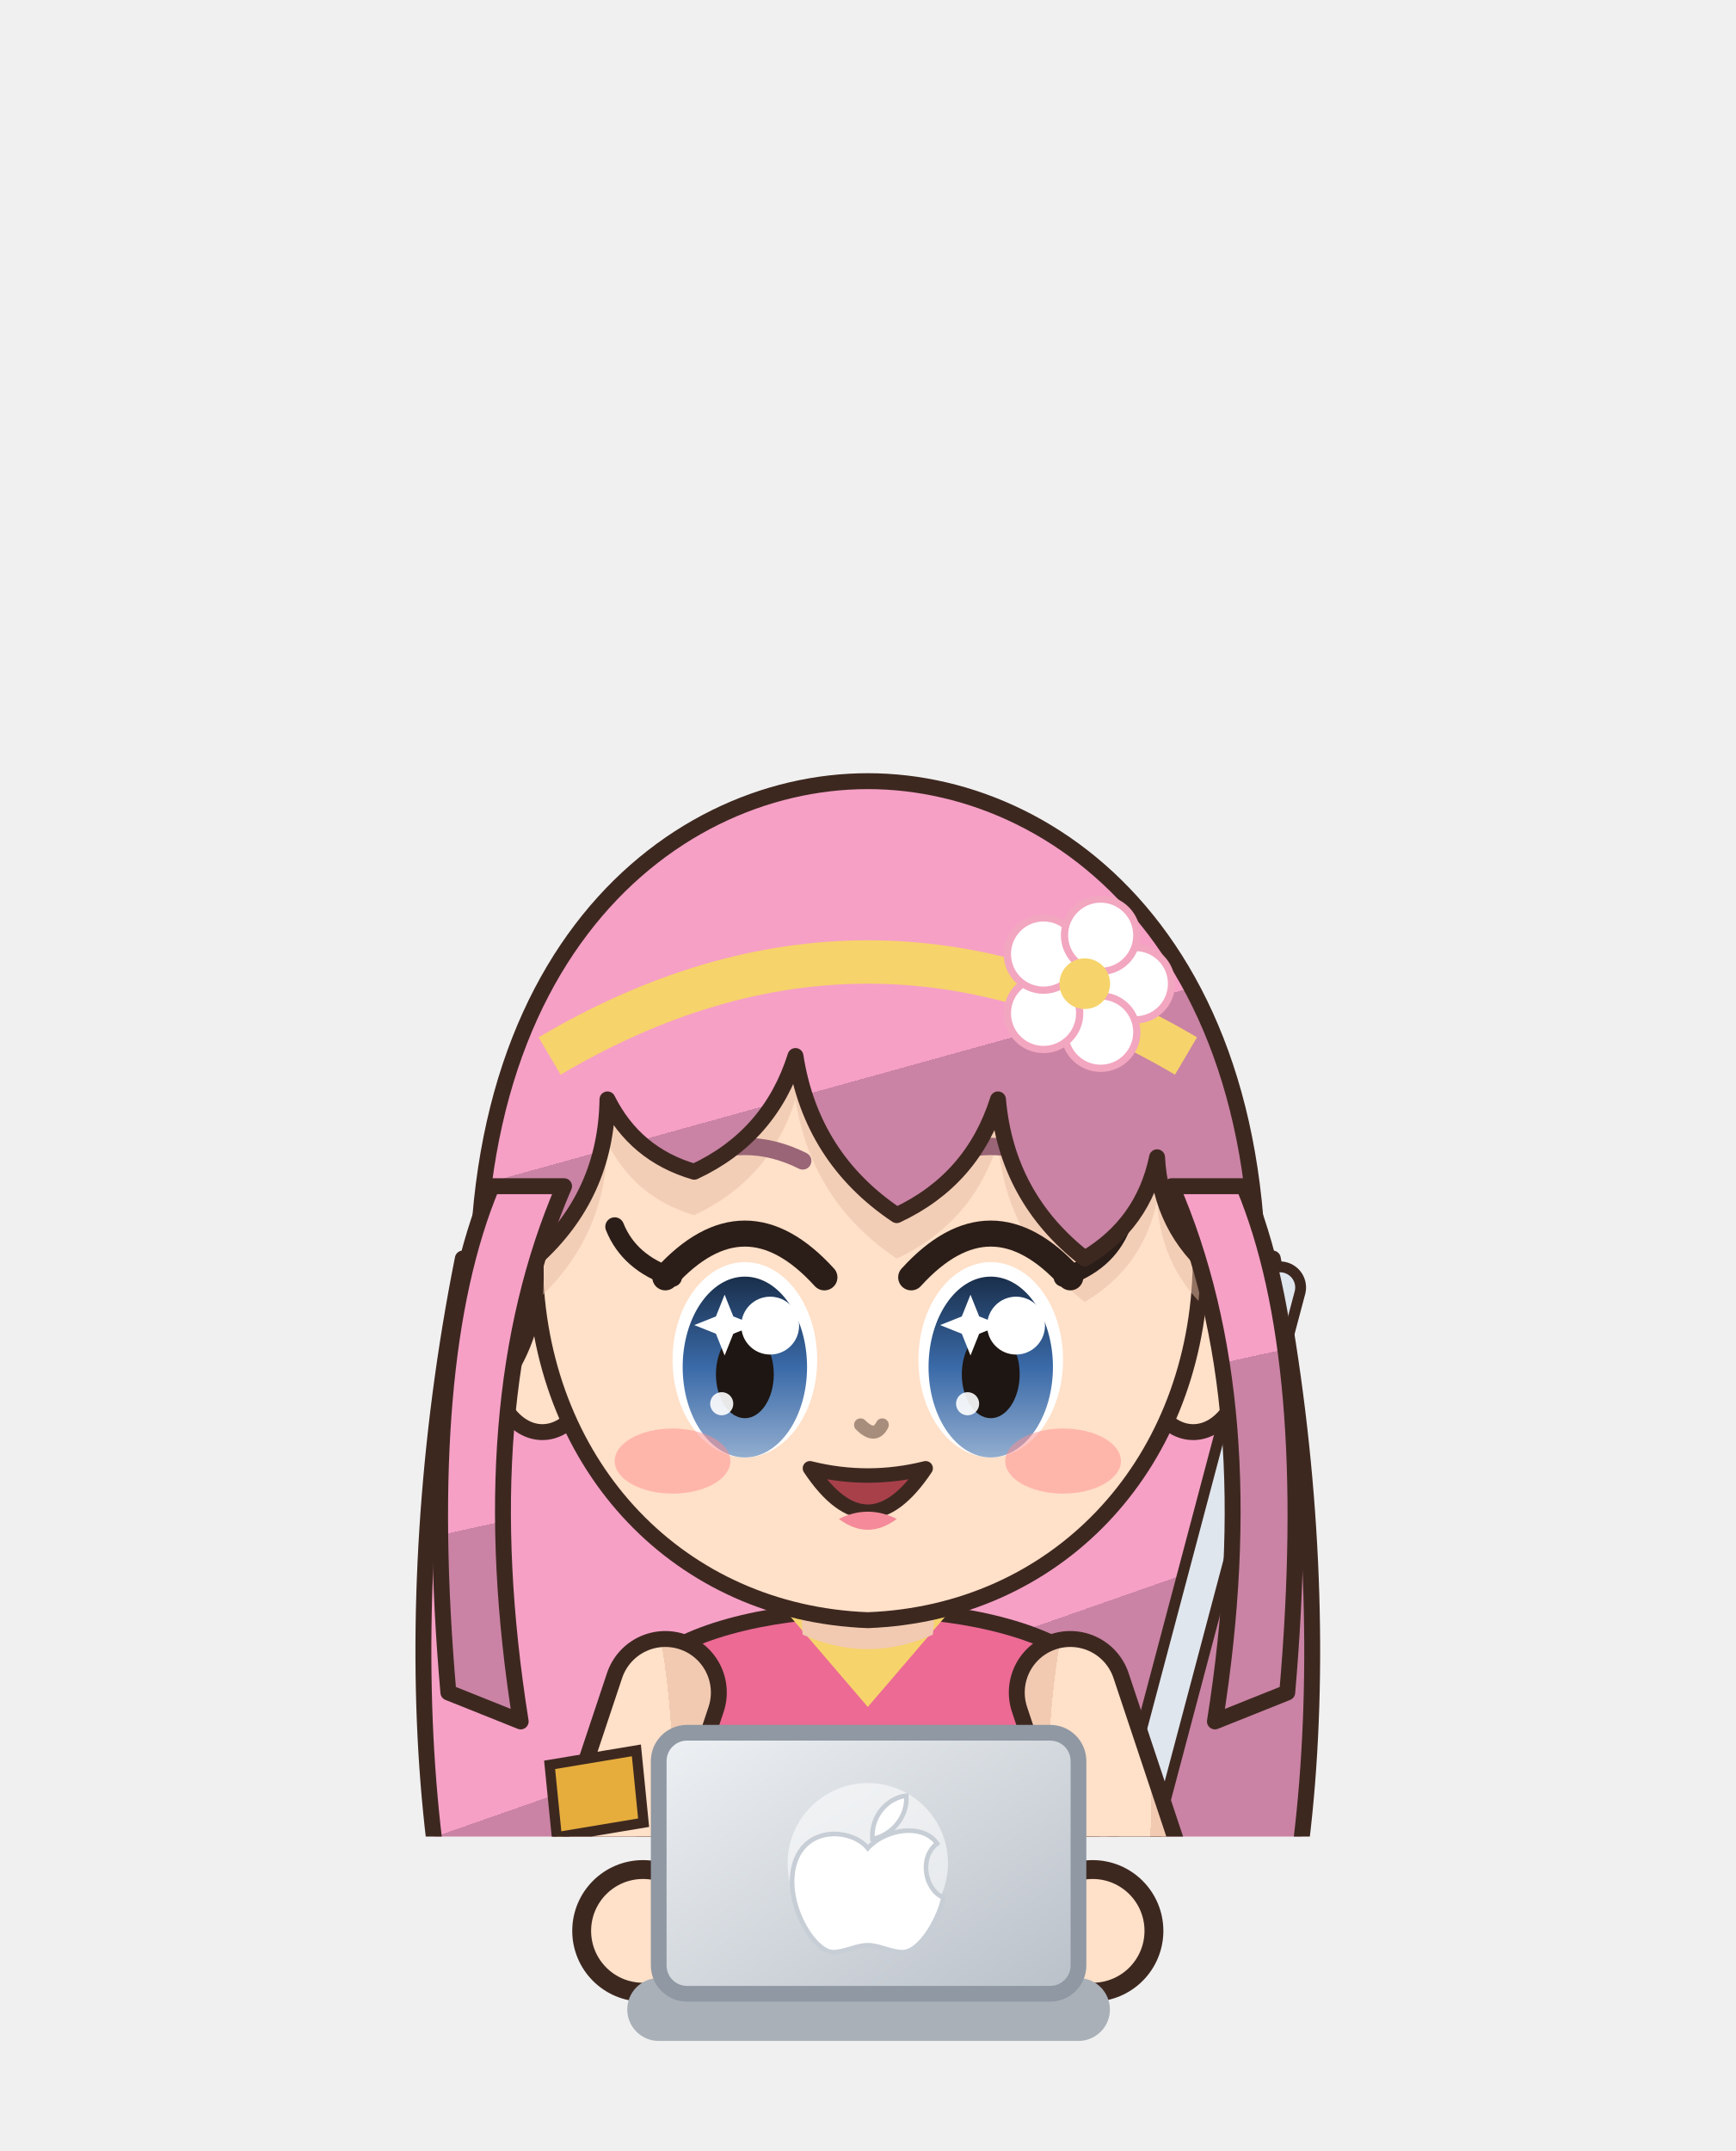
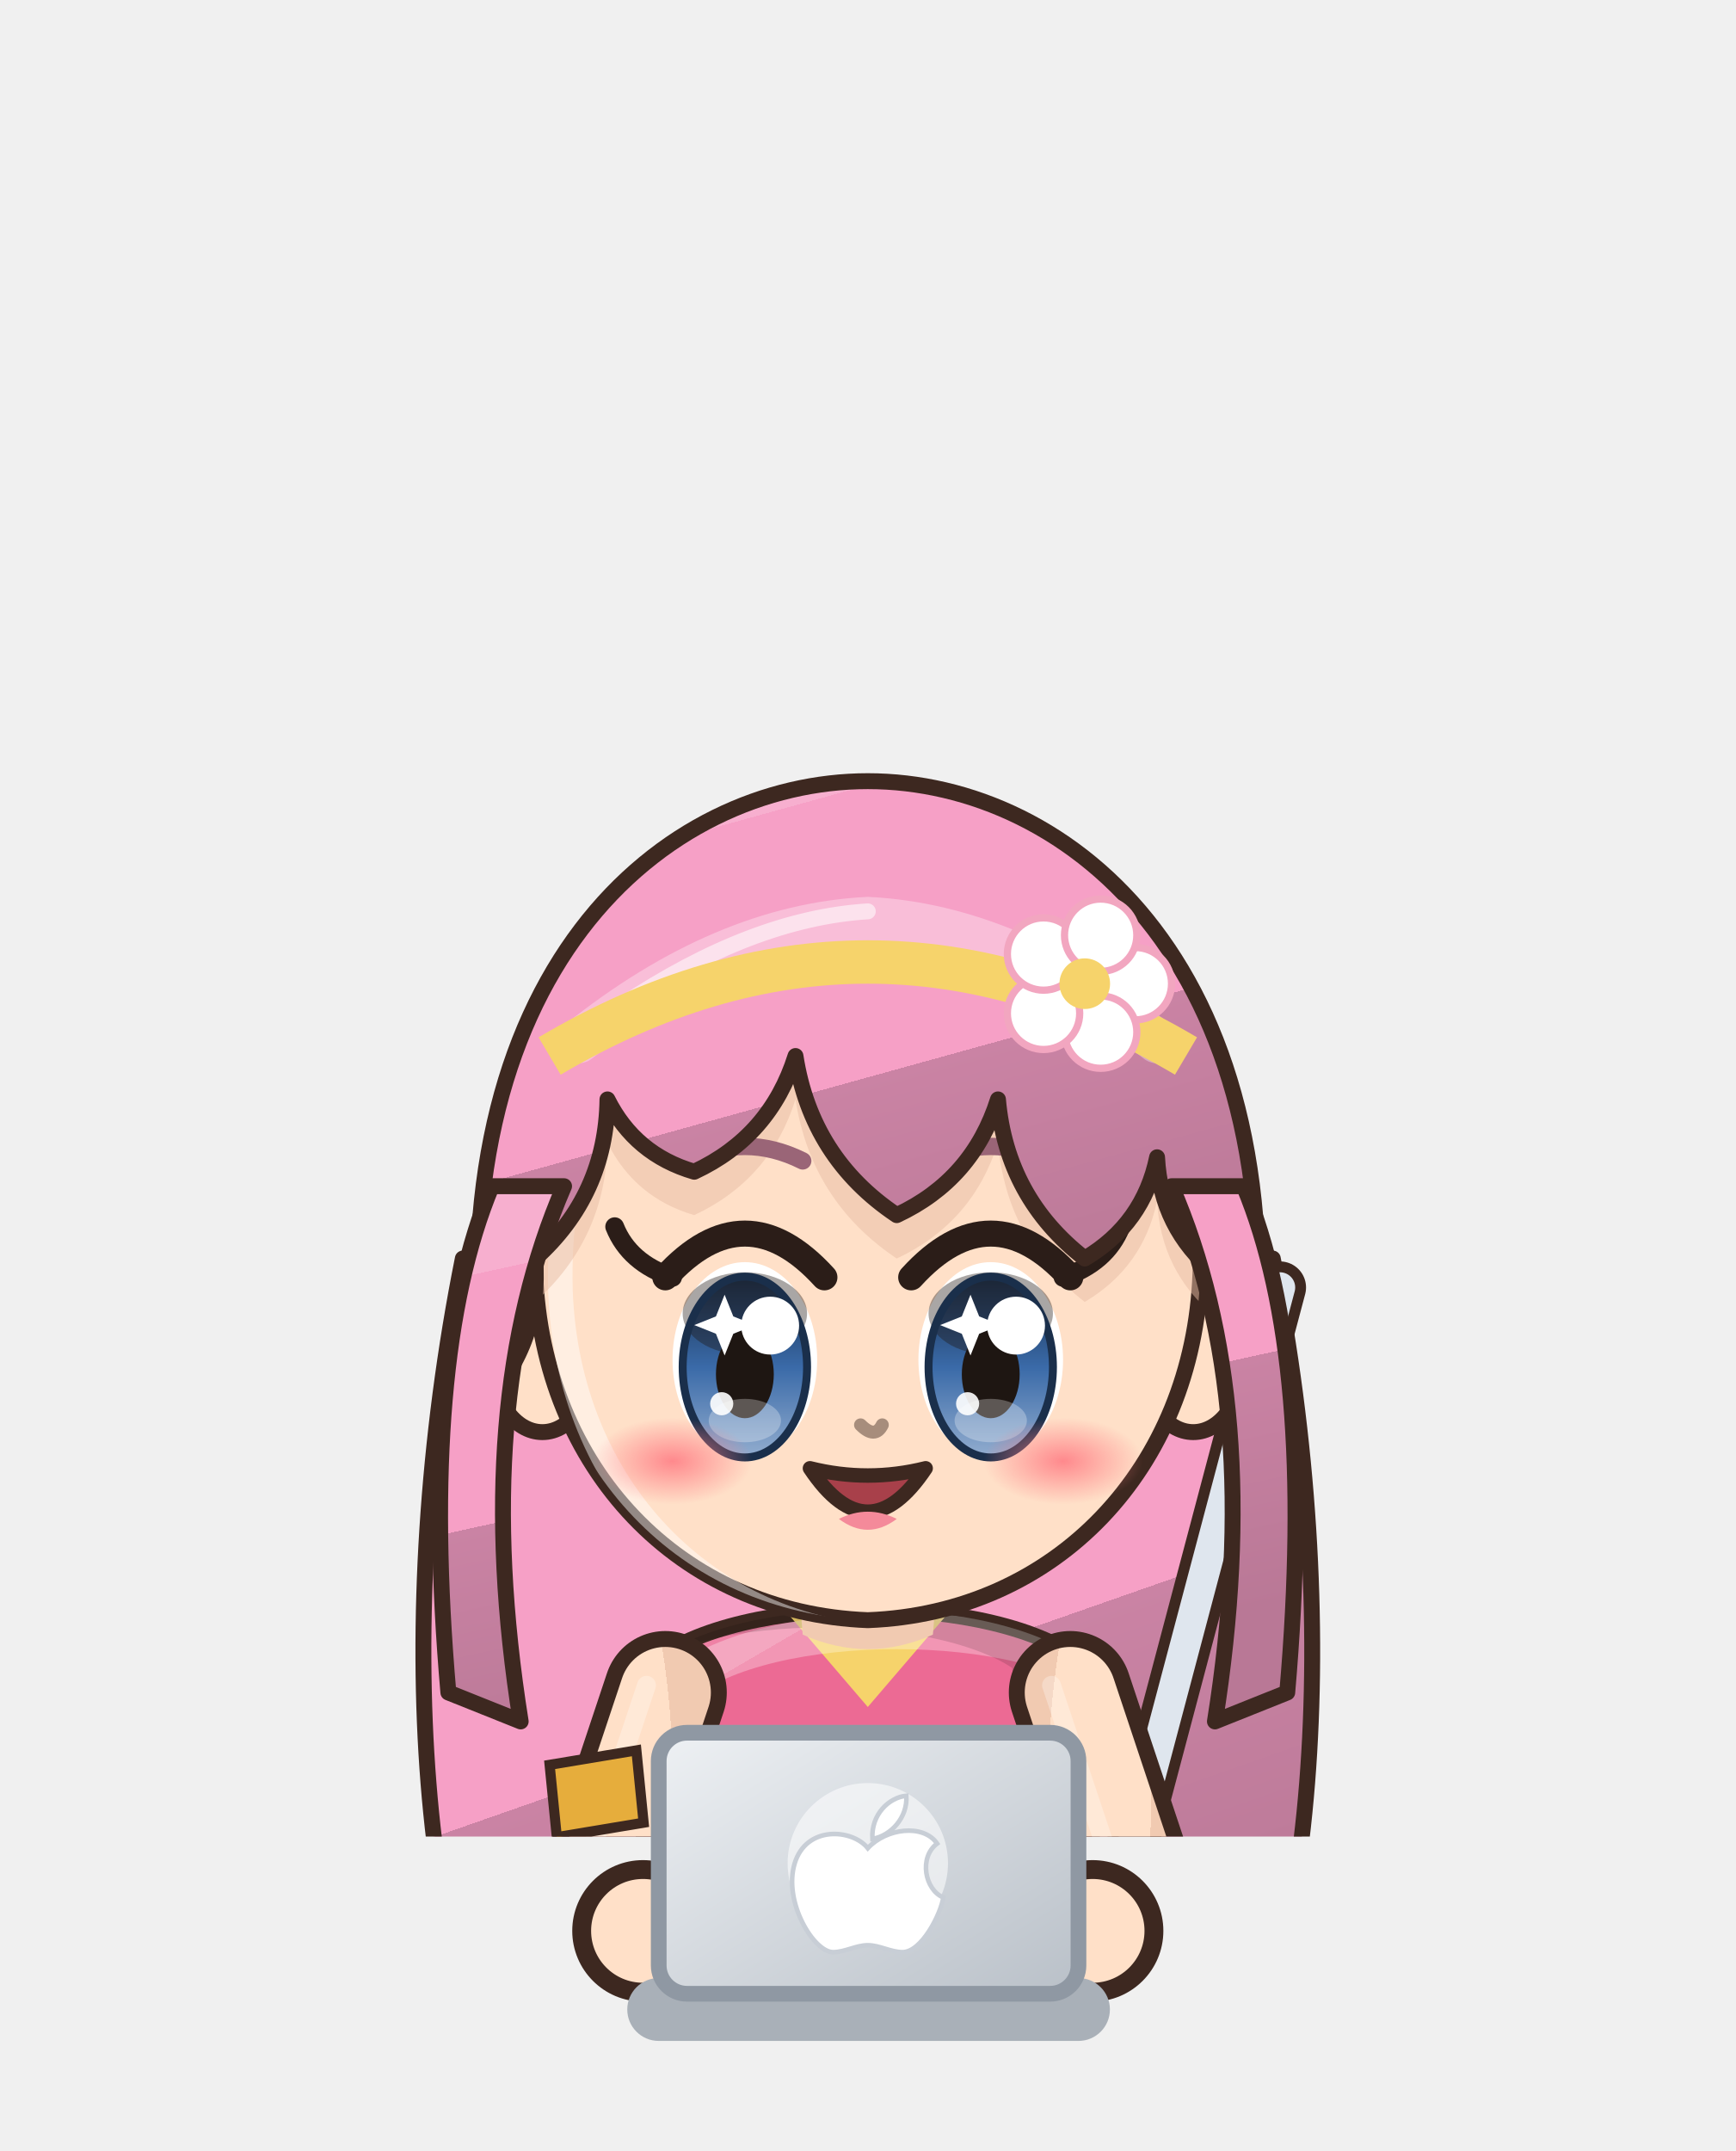
<svg xmlns="http://www.w3.org/2000/svg" viewBox="465.8 681.2 110.4 136.8" width="110.4" height="136.8">
  <svg x="465.8" y="681.2" viewBox="-120 -180 240 253.91" width="110.4" height="116.8">
    <defs>
      <linearGradient id="hair206" x1="0" y1="0" x2=".35" y2="1">
-         <stop offset="0" stop-color="#f6a0c6" />
+         <stop offset="0" stop-color="#f7afcf" />
+         <stop offset=".16" stop-color="#f7afcf" />
+         <stop offset=".16" stop-color="#f6a0c6" />
        <stop offset=".58" stop-color="#f6a0c6" />
        <stop offset=".58" stop-color="#ca83a4" />
-         <stop offset="1" stop-color="#ca83a4" />
+         <stop offset="1" stop-color="#b97896" />
      </linearGradient>
      <radialGradient id="skin206" cx=".4" cy=".32" r=".85">
        <stop offset="0" stop-color="#ffe0c8" />
        <stop offset=".84" stop-color="#ffe0c8" />
        <stop offset=".84" stop-color="#f1cab1" />
        <stop offset="1" stop-color="#f1cab1" />
      </radialGradient>
      <linearGradient id="cloth206" x1="0" y1="0" x2=".45" y2="1">
-         <stop offset="0" stop-color="#ec6a94" />
+         <stop offset="0" stop-color="#ef81a5" />
+         <stop offset=".16" stop-color="#ef81a5" />
+         <stop offset=".16" stop-color="#ec6a94" />
        <stop offset=".6" stop-color="#ec6a94" />
        <stop offset=".6" stop-color="#c6597f" />
-         <stop offset="1" stop-color="#c6597f" />
+         <stop offset="1" stop-color="#b65174" />
      </linearGradient>
      <linearGradient id="iris206" x1="0" y1="0" x2="0" y2="1">
        <stop offset="0" stop-color="#1a2f4b" />
        <stop offset=".5" stop-color="#3a6aa8" />
        <stop offset="1" stop-color="#92adcf" />
      </linearGradient>
      <linearGradient id="straw206" x1="0" y1="0" x2=".3" y2="1">
-         <stop offset="0" stop-color="#ffe39a" />
+         <stop offset="0" stop-color="#ffe7aa" />
+         <stop offset=".16" stop-color="#ffe7aa" />
+         <stop offset=".16" stop-color="#ffe39a" />
        <stop offset=".58" stop-color="#ffe39a" />
        <stop offset=".58" stop-color="#e9b456" />
-         <stop offset="1" stop-color="#e9b456" />
+         <stop offset="1" stop-color="#d6a54f" />
      </linearGradient>
+       <radialGradient id="blush206">
+         <stop offset="0" stop-color="#ff7f86" stop-opacity=".9" />
+         <stop offset="1" stop-color="#ff7f86" stop-opacity="0" />
+       </radialGradient>
      <clipPath id="face206">
        <path d="M -46,-4 C -47,-38 -25,-55 0,-55 C 25,-55 47,-38 46,-4 C 45,23 26,43 0,44 C -26,43 -45,23 -46,-4 Z" />
      </clipPath>
+       <clipPath id="torso206">
+         <path d="M -30,50 C -34,68 -28,94 -26,124 L 26,124 C 28,94 34,68 30,50 C 18,40 -18,40 -30,50 Z" />
+       </clipPath>
    </defs>
+     <ellipse cx="0" cy="208" rx="42" ry="7" fill="#000000" opacity=".16" />
    <path d="M -56,-6 C -66,44 -62,96 -46,118 L 46,118 C 62,96 66,44 56,-6 Z" fill="url(#hair206)" stroke="#3d2820" stroke-width="2.2" stroke-linejoin="round" />
-     <rect x="-23" y="118" width="20" height="84" rx="8" fill="#f6e0d0" stroke="#3d2820" stroke-width="2.2" stroke-linejoin="round" />
+     <path d="M -23.5,118 Q -24.5,160.0 -20.5,202 L -5.5,202 Q -1.5,160.0 -2.5,118 Z" fill="#f6e0d0" stroke="#3d2820" stroke-width="2.2" stroke-linejoin="round" />
+     <path d="M -9,124 Q -8,160 -10,196" stroke="#000000" stroke-width="4.5" fill="none" opacity=".14" stroke-linecap="round" />
+     <path d="M -18,126 Q -19,150 -18,170" stroke="#ffffff" stroke-width="2" fill="none" opacity=".22" stroke-linecap="round" />
    <ellipse cx="-13" cy="205" rx="14" ry="7" fill="#3a2a24" stroke="#3d2820" stroke-width="2.2" stroke-linejoin="round" />
-     <rect x="3" y="118" width="20" height="84" rx="8" fill="#f6e0d0" stroke="#3d2820" stroke-width="2.2" stroke-linejoin="round" />
+     <ellipse cx="-17" cy="202.5" rx="5" ry="2" fill="#ffffff" opacity=".35" />
+     <path d="M 2.5,118 Q 1.5,160.0 5.5,202 L 20.5,202 Q 24.5,160.0 23.5,118 Z" fill="#f6e0d0" stroke="#3d2820" stroke-width="2.2" stroke-linejoin="round" />
+     <path d="M 17,124 Q 18,160 16,196" stroke="#000000" stroke-width="4.5" fill="none" opacity=".14" stroke-linecap="round" />
+     <path d="M 8,126 Q 7,150 8,170" stroke="#ffffff" stroke-width="2" fill="none" opacity=".22" stroke-linecap="round" />
    <ellipse cx="13" cy="205" rx="14" ry="7" fill="#3a2a24" stroke="#3d2820" stroke-width="2.2" stroke-linejoin="round" />
+     <ellipse cx="9" cy="202.5" rx="5" ry="2" fill="#ffffff" opacity=".35" />
    <path d="M -30,50 C -34,68 -28,94 -26,124 L 26,124 C 28,94 34,68 30,50 C 18,40 -18,40 -30,50 Z" fill="url(#cloth206)" stroke="#3d2820" stroke-width="2.2" stroke-linejoin="round" />
    <path d="M -12,42 L 0,56 L 12,42 Z" fill="#f6d36b" />
+     <g clip-path="url(#torso206)">
+       <path d="M -30,50 C -34,68 -28,94 -26,124 L 26,124 C 28,94 34,68 30,50 C 18,40 -18,40 -30,50 Z" transform="translate(4,3)" fill="none" stroke="#ffffff" stroke-width="5" opacity=".3" />
+       <path d="M -30,50 C -34,68 -28,94 -26,124 L 26,124 C 28,94 34,68 30,50 C 18,40 -18,40 -30,50 Z" transform="translate(-6,-2)" fill="none" stroke="#000000" stroke-width="9" opacity=".13" />
+     </g>
    <path d="M -27,104 L 27,104 L 40,162 Q 0,170 -40,162 Z" fill="url(#cloth206)" stroke="#3d2820" stroke-width="2.2" stroke-linejoin="round" />
    <path d="M -38,156 Q 0,164 38,156" stroke="#f6d36b" stroke-width="3" fill="none" />
    <path d="M 31,96 L 57,-2" stroke="#3d2820" stroke-width="7.2" stroke-linecap="round" />
    <path d="M 31,96 L 57,-2" stroke="#dfe6ee" stroke-width="4.2" stroke-linecap="round" />
    <path d="M 27,118 L 31,102" stroke="#3d2820" stroke-width="9.4" stroke-linecap="round" />
    <path d="M 27,118 L 31,102" stroke="#2b2a5a" stroke-width="6" stroke-linecap="round" />
    <ellipse cx="32" cy="96" rx="7" ry="4" fill="#c9a45c" stroke="#3d2820" stroke-width="1.4" />
    <path d="M -28,54 L -38,84 L -31,102" stroke="#3d2820" stroke-width="17" fill="none" stroke-linecap="round" stroke-linejoin="round" />
    <path d="M -28,54 L -38,84 L -31,102" stroke="url(#skin206)" stroke-width="12.6" fill="none" stroke-linecap="round" stroke-linejoin="round" />
+     <path d="M -28,54 L -38,84 L -31,102" transform="translate(-2.6,-1)" stroke="#ffffff" stroke-width="2.6" fill="none" stroke-linecap="round" stroke-linejoin="round" opacity=".28" />
    <path d="M 28,54 L 38,84 L 31,102" stroke="#3d2820" stroke-width="17" fill="none" stroke-linecap="round" stroke-linejoin="round" />
    <path d="M 28,54 L 38,84 L 31,102" stroke="url(#skin206)" stroke-width="12.6" fill="none" stroke-linecap="round" stroke-linejoin="round" />
+     <path d="M 28,54 L 38,84 L 31,102" transform="translate(-2.6,-1)" stroke="#ffffff" stroke-width="2.6" fill="none" stroke-linecap="round" stroke-linejoin="round" opacity=".28" />
    <circle cx="-31" cy="102" r="8.5" fill="url(#skin206)" stroke="#3d2820" stroke-width="2.2" />
    <circle cx="31" cy="102" r="8.5" fill="url(#skin206)" stroke="#3d2820" stroke-width="2.2" />
    <path d="M -44,64 L -32,62 L -31,72 L -43,74 Z" fill="#e6ad3c" stroke="#3d2820" stroke-width="1.4" />
    <path d="M -10,34 L 10,34 L 9,46 Q 0,50 -9,46 Z" fill="#f1cab1" />
    <ellipse cx="-45" cy="8" rx="7" ry="10" fill="url(#skin206)" stroke="#3d2820" stroke-width="2.2" stroke-linejoin="round" />
    <ellipse cx="45" cy="8" rx="7" ry="10" fill="url(#skin206)" stroke="#3d2820" stroke-width="2.2" stroke-linejoin="round" />
    <path d="M -46,-4 C -47,-38 -25,-55 0,-55 C 25,-55 47,-38 46,-4 C 45,23 26,43 0,44 C -26,43 -45,23 -46,-4 Z" fill="url(#skin206)" stroke="#3d2820" stroke-width="2.2" stroke-linejoin="round" />
    <g clip-path="url(#face206)">
+       <path d="M -46,-4 C -47,-38 -25,-55 0,-55 C 25,-55 47,-38 46,-4 C 45,23 26,43 0,44 C -26,43 -45,23 -46,-4 Z" transform="translate(3.5,2.5)" fill="none" stroke="#ffffff" stroke-width="3.4" opacity=".45" />
+     </g>
+     <g clip-path="url(#face206)">
      <path d="M -53,14 C -60,-46 -28,-72 0,-72 C 28,-72 60,-46 53,14 L 48,-4 Q 40.5,-10.2 40,-20 Q 38.1,-10.8 30,-6 Q 19.2,-14.4 18,-28 Q 14.5,-16.9 4,-12 Q -7.8,-19.9 -10,-34 Q -13.5,-22.9 -24,-18 Q -32.2,-20.4 -36,-28 Q -36.2,-14.8 -46,-6 Q -45.1,5.5 -53,14 Z" transform="translate(0,6)" fill="#e7bca4" opacity=".5" />
    </g>
    <ellipse cx="-17" cy="8" rx="10" ry="13.5" fill="#ffffff" />
    <ellipse cx="-17" cy="9" rx="8.6" ry="12.5" fill="url(#iris206)" />
+     <ellipse cx="-17" cy="1.6" rx="8.6" ry="5.7" fill="#1e1612" opacity=".38" />
+     <ellipse cx="-17" cy="9" rx="8.6" ry="12.5" fill="none" stroke="#1a2f4b" stroke-width="1.1" />
    <ellipse cx="-17" cy="10" rx="4" ry="6.075" fill="#1e1612" />
+     <ellipse cx="-17" cy="16.4" rx="5" ry="3.0" fill="#ffffff" opacity=".28" />
    <circle cx="-13.5" cy="3.275" r="4" fill="#ffffff" />
    <circle cx="-20.2" cy="14.075" r="1.6" fill="#ffffff" opacity=".9" />
    <path d="M -21,2 l 1.2,-3 l 1.2,3 l 3,1.2 l -3,1.2 l -1.2,3 l -1.2,-3 l -3,-1.2 Z" fill="#ffffff" />
    <path d="M -28,-3.4 Q -17,-15.5 -6,-3.4" stroke="#2b1d18" stroke-width="3.6" fill="none" stroke-linecap="round" />
    <path d="M -25,-19.5 Q -17,-23.5 -9,-19.5" stroke="#9a6577" stroke-width="2.4" fill="none" stroke-linecap="round" />
    <path d="M -27,-3.4 q -6,-2 -8,-7" stroke="#2b1d18" stroke-width="2.6" fill="none" stroke-linecap="round" />
    <ellipse cx="17" cy="8" rx="10" ry="13.5" fill="#ffffff" />
    <ellipse cx="17" cy="9" rx="8.6" ry="12.5" fill="url(#iris206)" />
+     <ellipse cx="17" cy="1.6" rx="8.6" ry="5.7" fill="#1e1612" opacity=".38" />
+     <ellipse cx="17" cy="9" rx="8.6" ry="12.5" fill="none" stroke="#1a2f4b" stroke-width="1.1" />
    <ellipse cx="17" cy="10" rx="4" ry="6.075" fill="#1e1612" />
+     <ellipse cx="17" cy="16.4" rx="5" ry="3.0" fill="#ffffff" opacity=".28" />
    <circle cx="20.5" cy="3.275" r="4" fill="#ffffff" />
    <circle cx="13.8" cy="14.075" r="1.6" fill="#ffffff" opacity=".9" />
    <path d="M 13,2 l 1.2,-3 l 1.2,3 l 3,1.2 l -3,1.2 l -1.2,3 l -1.2,-3 l -3,-1.2 Z" fill="#ffffff" />
    <path d="M 6,-3.4 Q 17,-15.5 28,-3.4" stroke="#2b1d18" stroke-width="3.6" fill="none" stroke-linecap="round" />
    <path d="M 9,-19.5 Q 17,-23.5 25,-19.5" stroke="#9a6577" stroke-width="2.4" fill="none" stroke-linecap="round" />
    <path d="M 27,-3.4 q 6,-2 8,-7" stroke="#2b1d18" stroke-width="2.6" fill="none" stroke-linecap="round" />
    <path d="M -8,23 Q 0,35 8,23 Q 0,25 -8,23 Z" fill="#a8404a" stroke="#3d2820" stroke-width="2" stroke-linejoin="round" />
    <path d="M -4,30 Q 0,33 4,30 Q 0,28 -4,30 Z" fill="#f48a9a" />
-     <ellipse cx="-27" cy="22" rx="8" ry="4.5" fill="#ff8c8c" opacity="0.5" />
-     <ellipse cx="27" cy="22" rx="8" ry="4.5" fill="#ff8c8c" opacity="0.5" />
+     <ellipse cx="-27" cy="22" rx="11" ry="6" fill="url(#blush206)" opacity="1.00" />
+     <ellipse cx="27" cy="22" rx="11" ry="6" fill="url(#blush206)" opacity="1.00" />
    <path d="M -1,17 Q 1,19 2,17" stroke="#a78d7c" stroke-width="1.8" fill="none" stroke-linecap="round" />
    <path d="M -53,14 C -60,-46 -28,-72 0,-72 C 28,-72 60,-46 53,14 L 48,-4 Q 40.5,-10.2 40,-20 Q 38.1,-10.8 30,-6 Q 19.2,-14.4 18,-28 Q 14.5,-16.9 4,-12 Q -7.8,-19.9 -10,-34 Q -13.5,-22.9 -24,-18 Q -32.2,-20.4 -36,-28 Q -36.2,-14.8 -46,-6 Q -45.1,5.5 -53,14 Z" fill="url(#hair206)" stroke="#3d2820" stroke-width="2.2" stroke-linejoin="round" />
    <path d="M 42,-16 Q 55,14 48,58 L 58,54 Q 62,8 52,-16 Z M -42,-16 Q -55,14 -48,58 L -58,54 Q -62,8 -52,-16 Z" fill="url(#hair206)" stroke="#3d2820" stroke-width="2.2" stroke-linejoin="round" />
+     <defs>
+       <clipPath id="hf206">
+         <path d="M -53,14 C -60,-46 -28,-72 0,-72 C 28,-72 60,-46 53,14 L 48,-4 Q 40.5,-10.2 40,-20 Q 38.1,-10.8 30,-6 Q 19.2,-14.4 18,-28 Q 14.5,-16.9 4,-12 Q -7.8,-19.9 -10,-34 Q -13.5,-22.9 -24,-18 Q -32.2,-20.4 -36,-28 Q -36.2,-14.8 -46,-6 Q -45.1,5.5 -53,14 Z" />
+       </clipPath>
+     </defs>
+     <g clip-path="url(#hf206)">
+       <path d="M -40,-36 Q -20,-52 0,-53 Q 20,-52 40,-36" stroke="#ffffff" stroke-width="6" fill="none" stroke-linecap="round" opacity=".32" />
+       <path d="M -34,-41 Q -16,-53 0,-54" stroke="#ffffff" stroke-width="2.2" fill="none" stroke-linecap="round" opacity=".55" />
+     </g>
    <path d="M -44,-34 Q 0,-60 44,-34" stroke="#f6d36b" stroke-width="6" fill="none" />
    <circle cx="37.0" cy="-44.0" r="5" fill="#ffffff" stroke="#f2a6c0" stroke-width="1" />
    <circle cx="32.2" cy="-37.3" r="5" fill="#ffffff" stroke="#f2a6c0" stroke-width="1" />
    <circle cx="24.3" cy="-39.9" r="5" fill="#ffffff" stroke="#f2a6c0" stroke-width="1" />
    <circle cx="24.3" cy="-48.1" r="5" fill="#ffffff" stroke="#f2a6c0" stroke-width="1" />
    <circle cx="32.2" cy="-50.7" r="5" fill="#ffffff" stroke="#f2a6c0" stroke-width="1" />
    <circle cx="30" cy="-44" r="3.5" fill="#f6d36b" />
  </svg>
  <circle cx="506.7" cy="804.0" r="3.9" fill="#ffe0c8" stroke="#3d2820" stroke-width="1.2" />
  <circle cx="535.3" cy="804.0" r="3.9" fill="#ffe0c8" stroke="#3d2820" stroke-width="1.2" />
  <defs>
    <linearGradient id="lp207" x1="0" y1="0" x2="1" y2="1">
      <stop offset="0" stop-color="#eef1f4" />
      <stop offset="1" stop-color="#b9c0c8" />
    </linearGradient>
  </defs>
  <rect x="505.7" y="807.0" width="30.7" height="4" rx="2" fill="#a9b0b8" />
  <rect x="507.7" y="791.4" width="26.7" height="16.6" rx="1.8" fill="url(#lp207)" stroke="#8f98a3" stroke-width="1" />
  <ellipse cx="521.0" cy="799.7" rx="5.1" ry="5.1" fill="#ffffff" opacity=".55" />
  <path d="M 0,-4 C -2,-6.5 -8,-7 -9.5,-2 C -11,3 -7,9.5 -4.5,9.5 C -3,9.5 -1.5,8.6 0,8.6 C 1.5,8.6 3,9.5 4.5,9.5 C 7,9.5 9.5,4.5 9.8,2.4 C 7.4,1.4 6.6,-2.8 9,-4.6 C 7.2,-7.2 2.4,-6.6 0,-4 Z M 0.6,-5.2 C 0.4,-8.4 2.8,-10.6 5,-10.8 C 5.2,-8 3,-5.6 0.6,-5.2 Z" transform="translate(521.0,800.7) scale(0.49)" fill="#ffffff" stroke="#c8ced6" stroke-width=".6" />
</svg>
